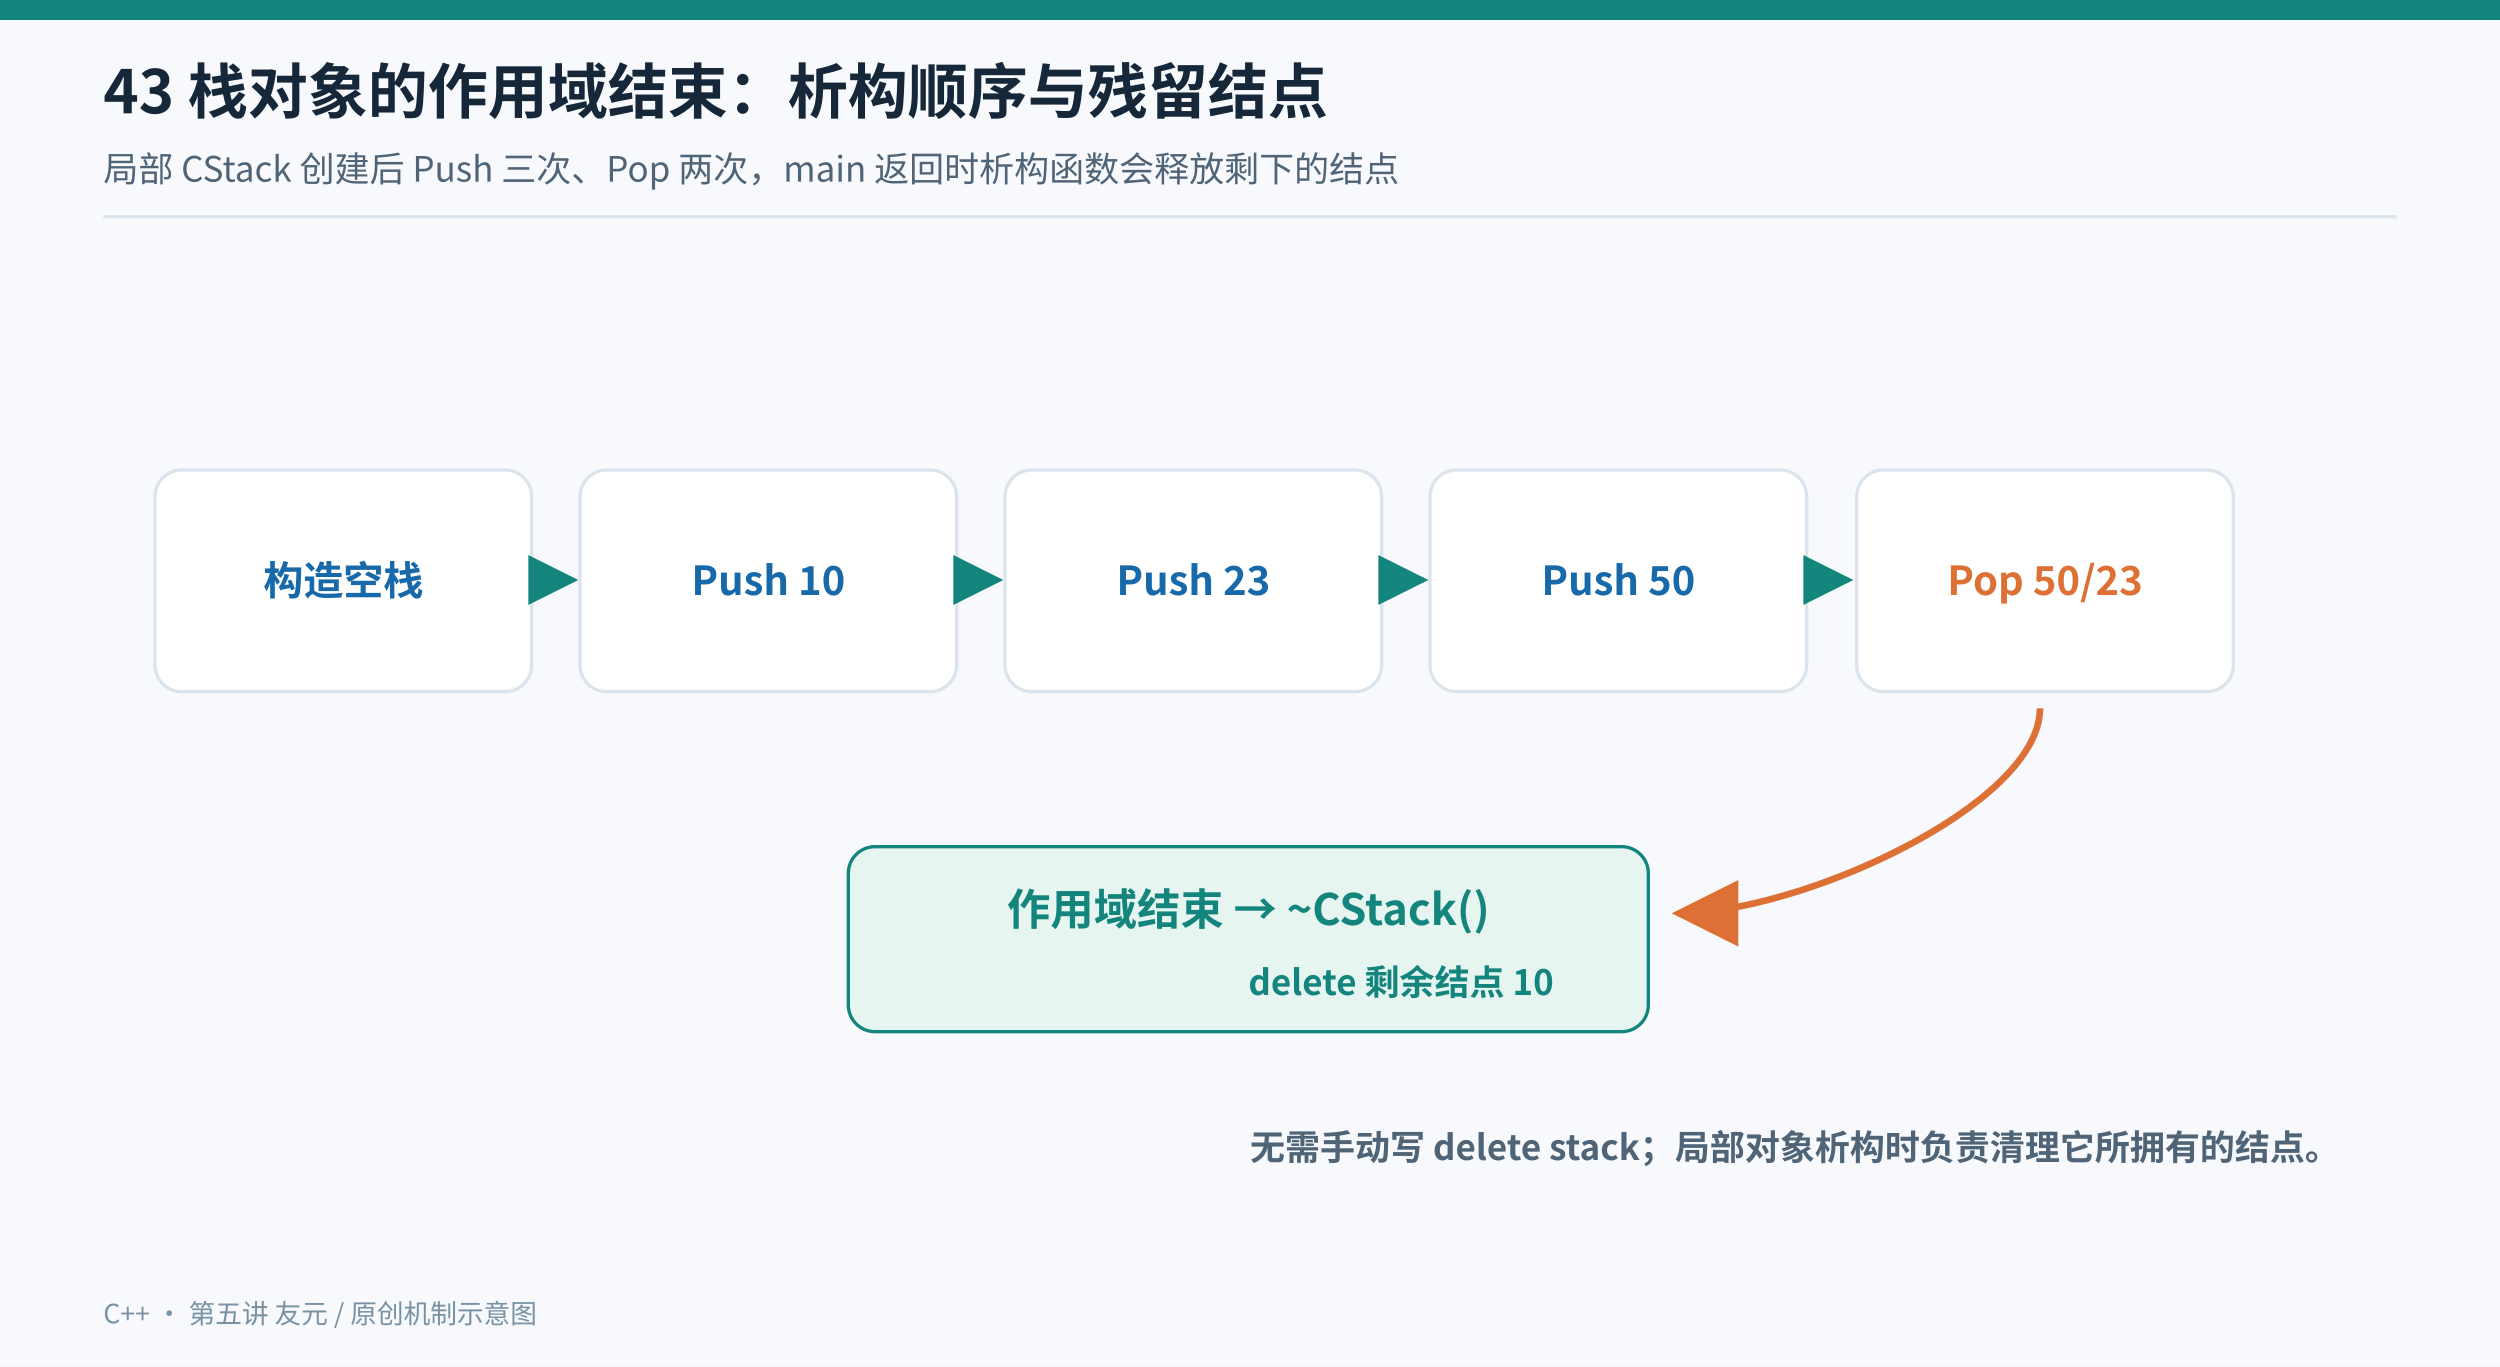
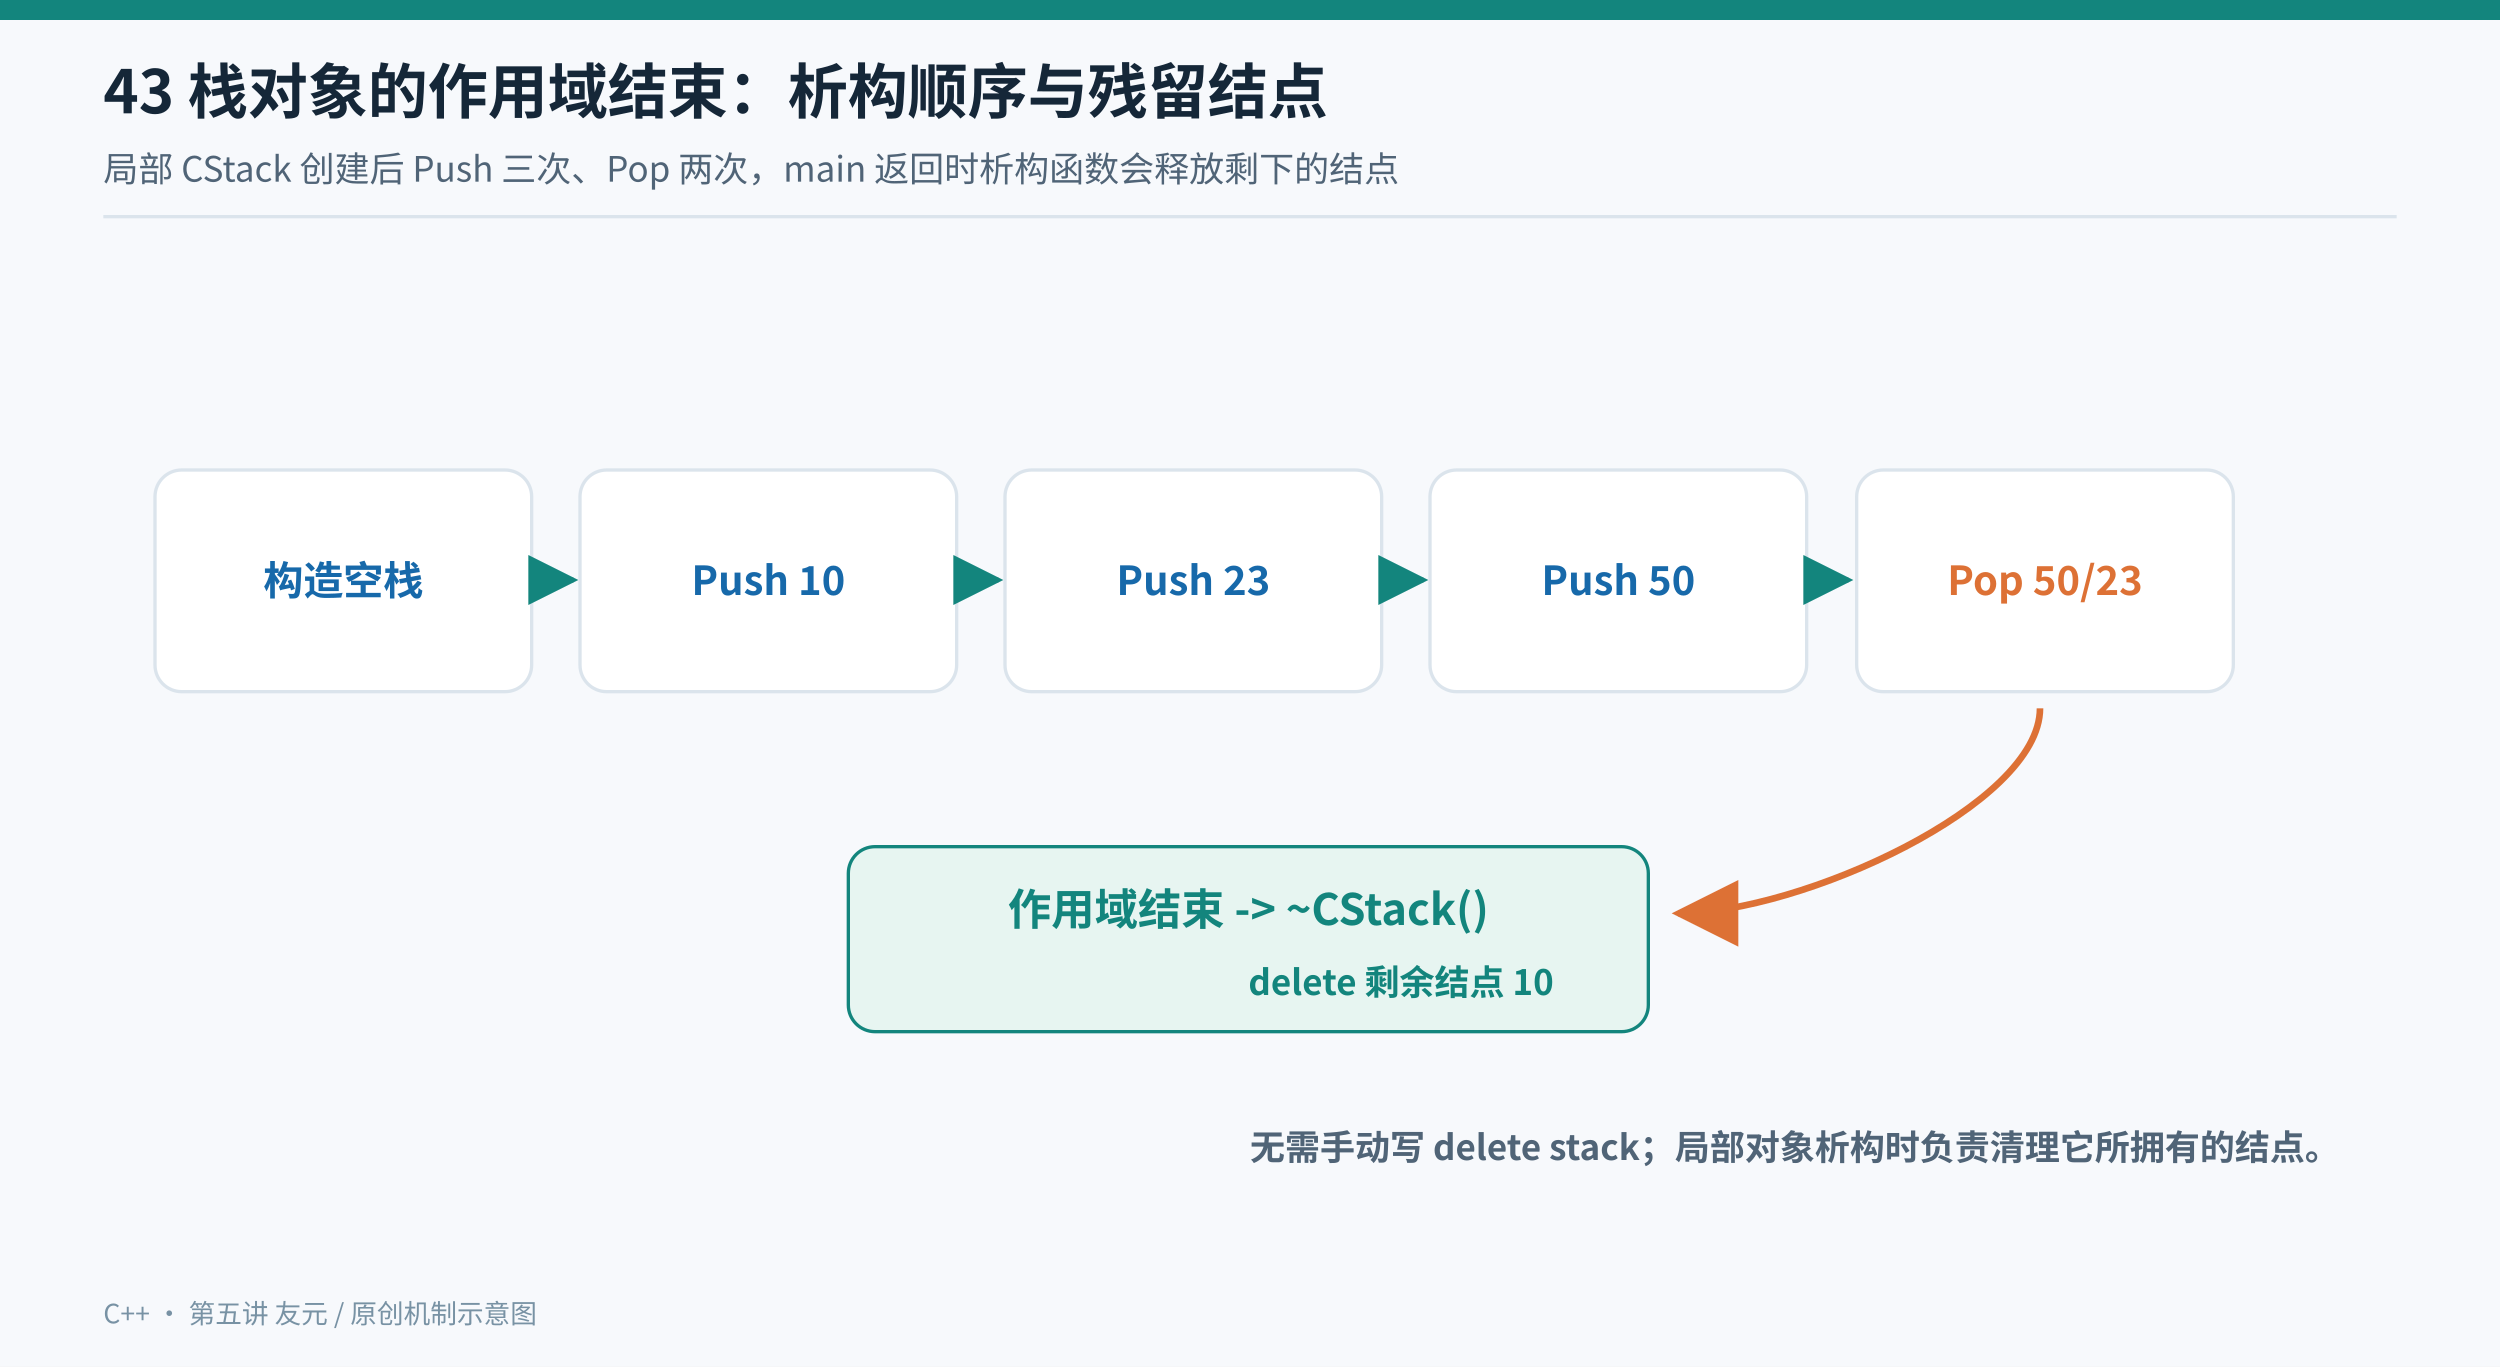
<svg xmlns="http://www.w3.org/2000/svg" baseProfile="full" height="820" version="1.1" viewBox="0 0 1500 820" width="1500">
  <defs>
    <marker id="arr-blue" markerHeight="10" markerWidth="10" orient="auto" refX="9" refY="5">
      <path d="M 0 0 L 10 5 L 0 10 Z" fill="#1769aa" />
    </marker>
    <marker id="arr-teal" markerHeight="10" markerWidth="10" orient="auto" refX="9" refY="5">
      <path d="M 0 0 L 10 5 L 0 10 Z" fill="#13857d" />
    </marker>
    <marker id="arr-red" markerHeight="10" markerWidth="10" orient="auto" refX="9" refY="5">
      <path d="M 0 0 L 10 5 L 0 10 Z" fill="#bf4f55" />
    </marker>
    <marker id="arr-orange" markerHeight="10" markerWidth="10" orient="auto" refX="9" refY="5">
      <path d="M 0 0 L 10 5 L 0 10 Z" fill="#dd7135" />
    </marker>
    <marker id="arr-gray" markerHeight="10" markerWidth="10" orient="auto" refX="9" refY="5">
      <path d="M 0 0 L 10 5 L 0 10 Z" fill="#506477" />
    </marker>
    <marker id="arr-purple" markerHeight="10" markerWidth="10" orient="auto" refX="9" refY="5">
      <path d="M 0 0 L 10 5 L 0 10 Z" fill="#7257af" />
    </marker>
  </defs>
  <rect fill="#f7f9fc" height="820" opacity="1" rx="0" ry="0" stroke="none" stroke-width="2" width="1500" x="0" y="0" />
  <rect fill="#13857d" height="12" opacity="1" rx="0" ry="0" stroke="none" stroke-width="2" width="1500" x="0" y="0" />
-   <text fill="#152738" font-family="Noto Sans CJK SC, sans-serif" font-size="36" font-weight="700" opacity="1" text-anchor="start" x="62" y="68">43  栈对象的作用域结束：析构顺序与残留结点</text>
-   <text fill="#506477" font-family="Noto Sans CJK SC, sans-serif" font-size="21" font-weight="400" opacity="1" text-anchor="start" x="62" y="109">局部 CStack 创建后 Push 三次、Pop 两次，main 返回时析构函数会释放剩下的结点</text>
+   <text fill="#152738" font-family="Noto Sans CJK SC, Noto Sans SC, SimHei, Microsoft YaHei, sans-serif" font-size="36" font-weight="700" opacity="1" text-anchor="start" x="62" y="68">43  栈对象的作用域结束：析构顺序与残留结点</text>
+   <text fill="#506477" font-family="Noto Sans CJK SC, Noto Sans SC, SimHei, Microsoft YaHei, sans-serif" font-size="21" font-weight="400" opacity="1" text-anchor="start" x="62" y="109">局部 CStack 创建后 Push 三次、Pop 两次，main 返回时析构函数会释放剩下的结点</text>
  <line stroke="#dbe4ec" stroke-width="2" x1="62" x2="1438" y1="130" y2="130" />
-   <text fill="#7892a4" font-family="Noto Sans CJK SC, sans-serif" font-size="16" font-weight="400" opacity="1" text-anchor="start" x="62" y="794">C++  ·  第五讲 友元   /   原创机制示意图</text>
+   <text fill="#7892a4" font-family="Noto Sans CJK SC, Noto Sans SC, SimHei, Microsoft YaHei, sans-serif" font-size="16" font-weight="400" opacity="1" text-anchor="start" x="62" y="794">C++  ·  第五讲 友元   /   原创机制示意图</text>
  <rect fill="#ffffff" height="133" opacity="1" rx="16" ry="16" stroke="#dbe4ec" stroke-width="2" width="226" x="93" y="282" />
-   <text fill="#1769aa" font-family="Noto Sans CJK SC, sans-serif" font-size="24" font-weight="700" opacity="1" text-anchor="middle" x="206" y="357">构造空栈</text>
+   <text fill="#1769aa" font-family="Noto Sans CJK SC, Noto Sans SC, SimHei, Microsoft YaHei, sans-serif" font-size="24" font-weight="700" opacity="1" text-anchor="middle" x="206" y="357">构造空栈</text>
  <path d="M325 348 L344 348" fill="none" marker-end="url(#arr-teal)" stroke="#13857d" stroke-width="3" />
  <rect fill="#ffffff" height="133" opacity="1" rx="16" ry="16" stroke="#dbe4ec" stroke-width="2" width="226" x="348" y="282" />
-   <text fill="#1769aa" font-family="Noto Sans CJK SC, sans-serif" font-size="24" font-weight="700" opacity="1" text-anchor="middle" x="461" y="357">Push 10</text>
+   <text fill="#1769aa" font-family="Noto Sans CJK SC, Noto Sans SC, SimHei, Microsoft YaHei, sans-serif" font-size="24" font-weight="700" opacity="1" text-anchor="middle" x="461" y="357">Push 10</text>
  <path d="M580 348 L599 348" fill="none" marker-end="url(#arr-teal)" stroke="#13857d" stroke-width="3" />
  <rect fill="#ffffff" height="133" opacity="1" rx="16" ry="16" stroke="#dbe4ec" stroke-width="2" width="226" x="603" y="282" />
-   <text fill="#1769aa" font-family="Noto Sans CJK SC, sans-serif" font-size="24" font-weight="700" opacity="1" text-anchor="middle" x="716" y="357">Push 23</text>
+   <text fill="#1769aa" font-family="Noto Sans CJK SC, Noto Sans SC, SimHei, Microsoft YaHei, sans-serif" font-size="24" font-weight="700" opacity="1" text-anchor="middle" x="716" y="357">Push 23</text>
  <path d="M835 348 L854 348" fill="none" marker-end="url(#arr-teal)" stroke="#13857d" stroke-width="3" />
  <rect fill="#ffffff" height="133" opacity="1" rx="16" ry="16" stroke="#dbe4ec" stroke-width="2" width="226" x="858" y="282" />
-   <text fill="#1769aa" font-family="Noto Sans CJK SC, sans-serif" font-size="24" font-weight="700" opacity="1" text-anchor="middle" x="971" y="357">Push 50</text>
+   <text fill="#1769aa" font-family="Noto Sans CJK SC, Noto Sans SC, SimHei, Microsoft YaHei, sans-serif" font-size="24" font-weight="700" opacity="1" text-anchor="middle" x="971" y="357">Push 50</text>
  <path d="M1090 348 L1109 348" fill="none" marker-end="url(#arr-teal)" stroke="#13857d" stroke-width="3" />
  <rect fill="#ffffff" height="133" opacity="1" rx="16" ry="16" stroke="#dbe4ec" stroke-width="2" width="226" x="1114" y="282" />
-   <text fill="#dd7135" font-family="Noto Sans CJK SC, sans-serif" font-size="24" font-weight="700" opacity="1" text-anchor="middle" x="1227" y="357">Pop 50/23</text>
+   <text fill="#dd7135" font-family="Noto Sans CJK SC, Noto Sans SC, SimHei, Microsoft YaHei, sans-serif" font-size="24" font-weight="700" opacity="1" text-anchor="middle" x="1227" y="357">Pop 50/23</text>
  <rect fill="#e7f5f1" height="111" opacity="1" rx="16" ry="16" stroke="#13857d" stroke-width="2" width="480" x="509" y="508" />
-   <text fill="#13857d" font-family="Noto Sans CJK SC, sans-serif" font-size="26" font-weight="700" opacity="1" text-anchor="middle" x="749" y="555">作用域结束 → ~CStack()</text>
-   <text fill="#13857d" font-family="Noto Sans CJK SC, sans-serif" font-size="21" font-weight="700" opacity="1" text-anchor="start" x="749" y="597">delete 剩余结点 10</text>
+   <text fill="#13857d" font-family="Noto Sans CJK SC, Noto Sans SC, SimHei, Microsoft YaHei, sans-serif" font-size="26" font-weight="700" opacity="1" text-anchor="middle" x="749" y="555">作用域结束  -&gt;  ~CStack()</text>
+   <text fill="#13857d" font-family="Noto Sans CJK SC, Noto Sans SC, SimHei, Microsoft YaHei, sans-serif" font-size="21" font-weight="700" opacity="1" text-anchor="start" x="749" y="597">delete 剩余结点 10</text>
  <path d="M1224 425 C1224 483 1080 548 1007 548" fill="none" marker-end="url(#arr-orange)" stroke="#dd7135" stroke-width="4" />
-   <text fill="#506477" font-family="Noto Sans CJK SC, sans-serif" font-size="21" font-weight="700" opacity="1" text-anchor="start" x="750" y="696">无需手动写 delete stack；局部对象析构时负责清理它所拥有的结点。</text>
+   <text fill="#506477" font-family="Noto Sans CJK SC, Noto Sans SC, SimHei, Microsoft YaHei, sans-serif" font-size="21" font-weight="700" opacity="1" text-anchor="start" x="750" y="696">无需手动写 delete stack；局部对象析构时负责清理它所拥有的结点。</text>
</svg>
